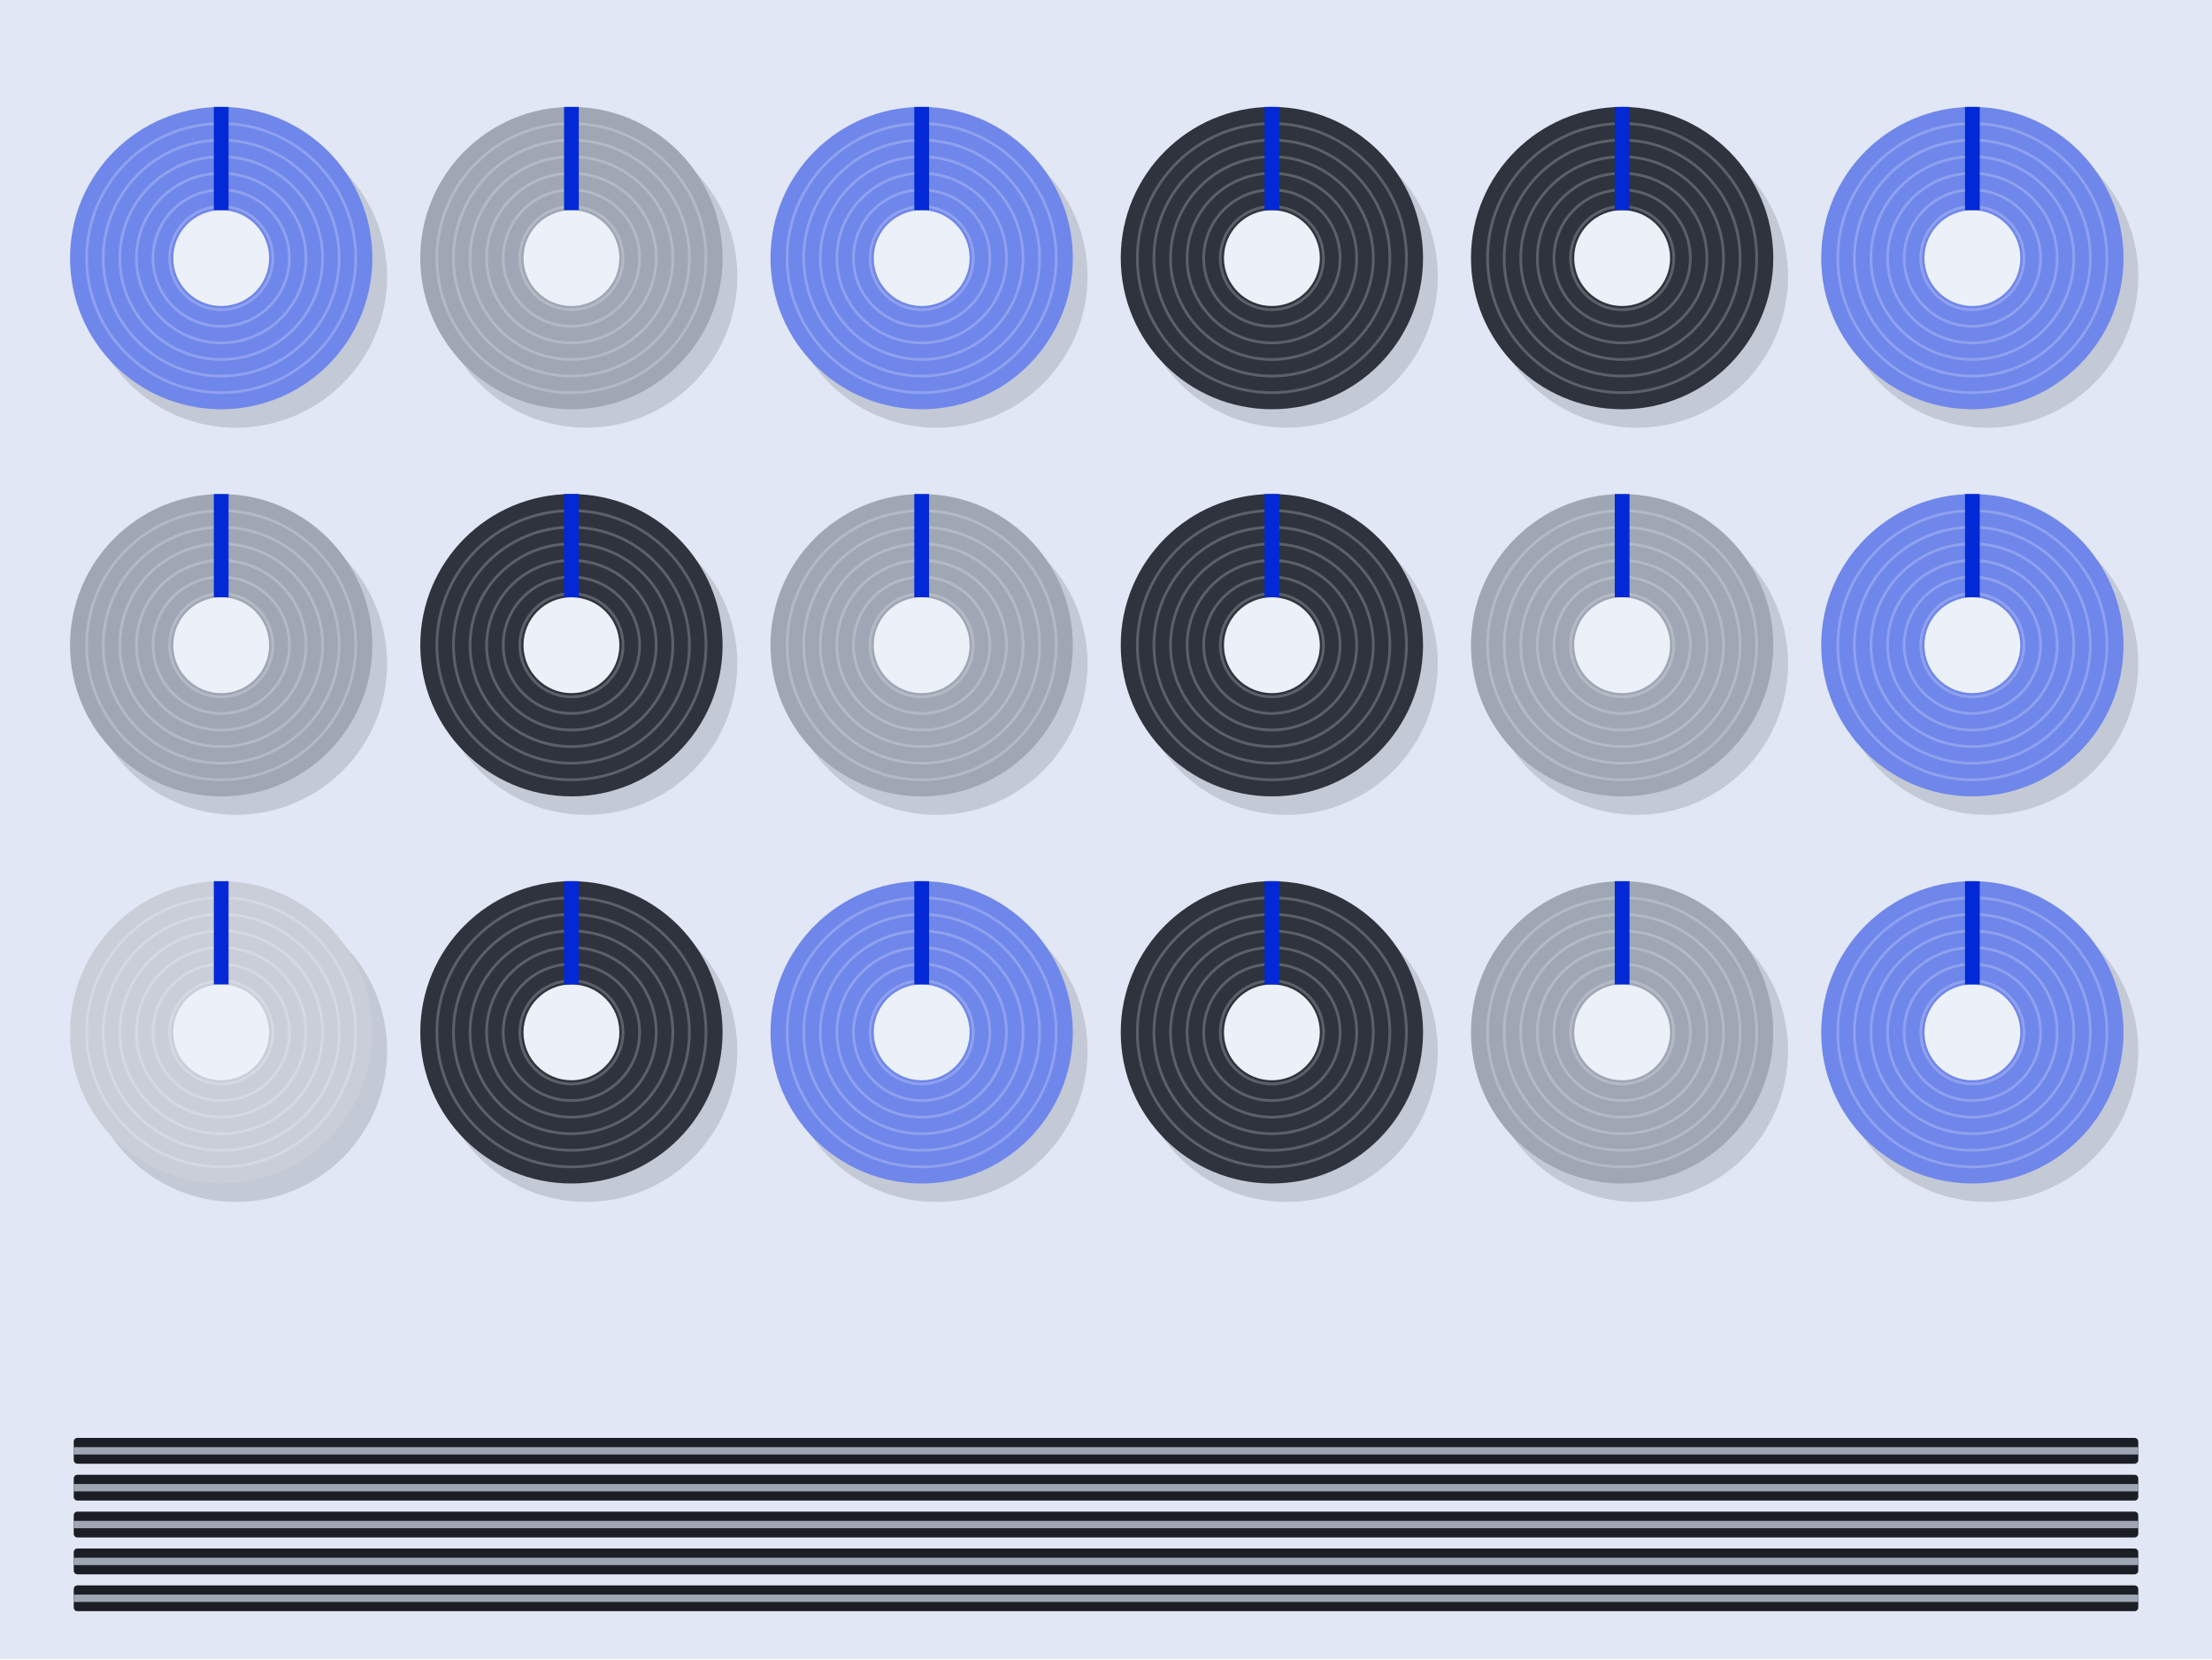
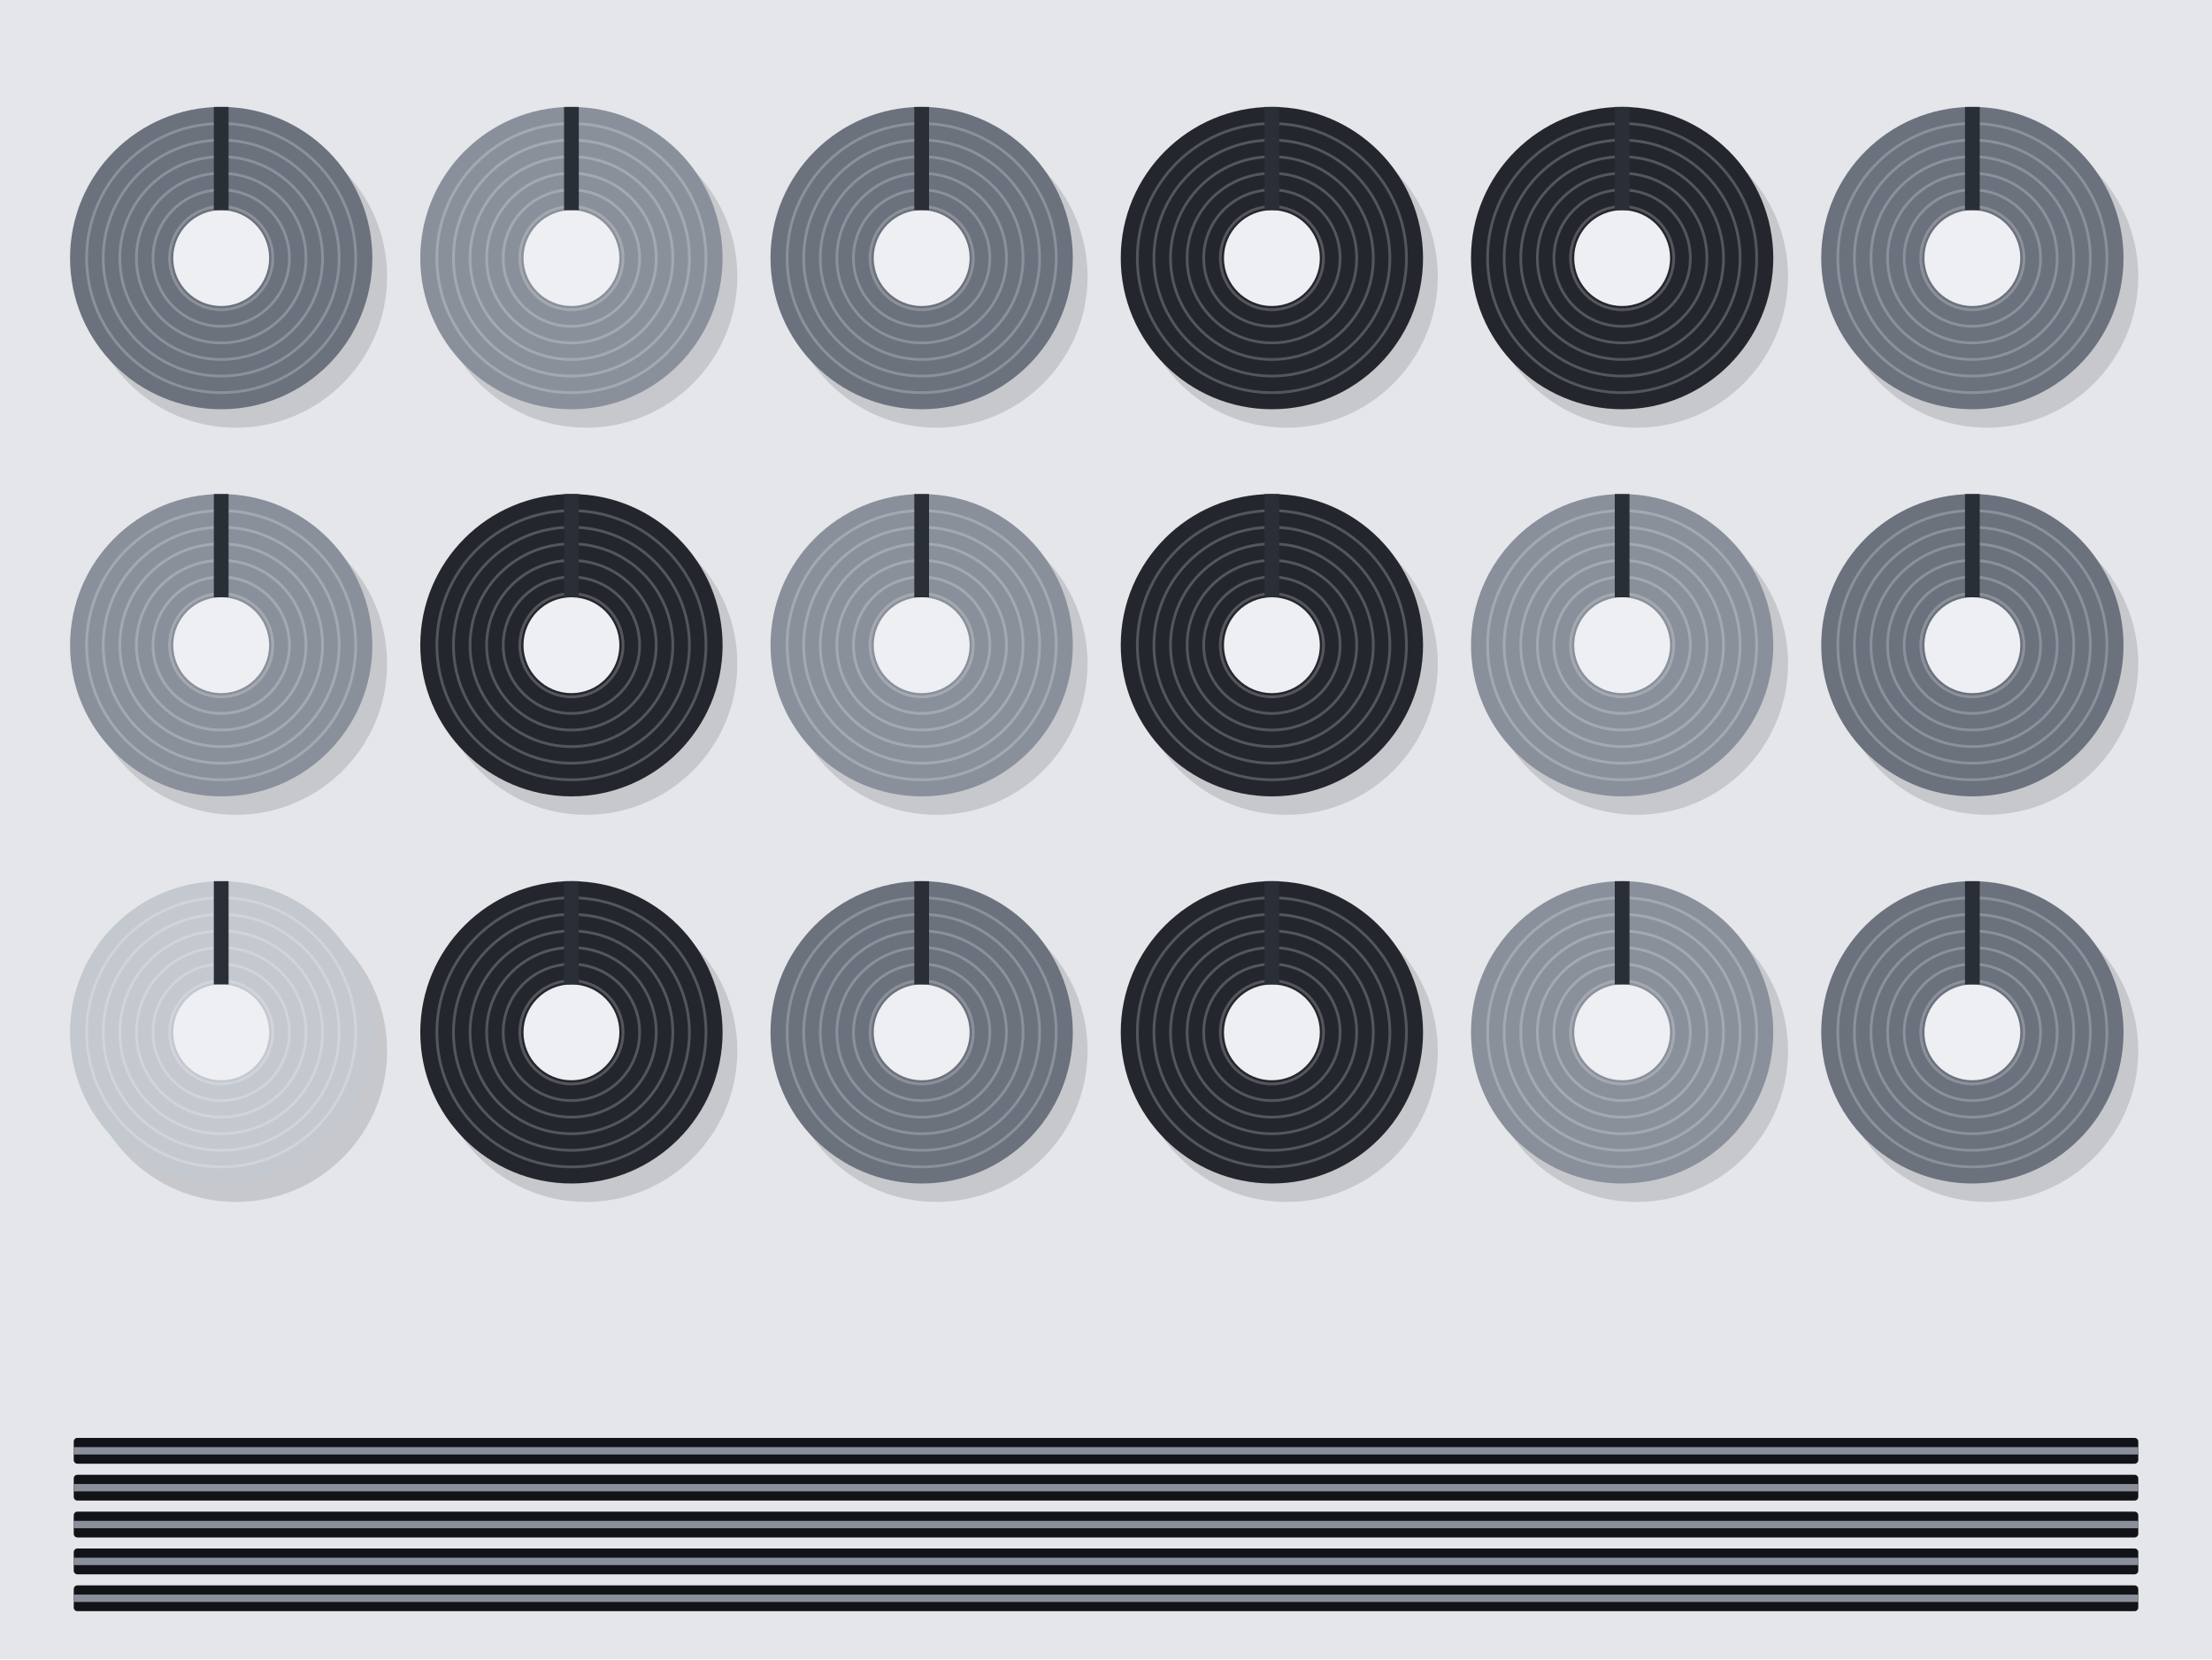
<svg xmlns="http://www.w3.org/2000/svg" viewBox="0 0 1200 900" width="1200" height="900" role="img" aria-label="Steel coils and beams ready for shipment">
  <defs>
    <pattern id="dots" width="24" height="24" patternUnits="userSpaceOnUse">
-       <circle cx="2" cy="2" r="1.4" fill="#C3CDE4" />
+       <circle cx="2" cy="2" r="1.4" fill="#C9CCD3" />
    </pattern>
  </defs>
-   <rect width="1200" height="900" fill="#ECF0F8" />
-   <rect x="0" y="0" width="1200" height="900" rx="0" fill="#E1E7F4" />
+   <rect width="1200" height="900" fill="#EEEFF2" />
+   <rect x="0" y="0" width="1200" height="900" rx="0" fill="#E4E6EA" />
  <circle cx="128" cy="150" r="82" fill="rgba(27,30,36,.15)" />
-   <circle cx="120" cy="140" r="82" fill="#6F86EA" />
+   <circle cx="120" cy="140" r="82" fill="#6B717D" />
  <circle cx="120" cy="140" r="73" fill="none" stroke="rgba(255,255,255,.22)" stroke-width="1.5" />
  <circle cx="120" cy="140" r="64" fill="none" stroke="rgba(255,255,255,.22)" stroke-width="1.5" />
  <circle cx="120" cy="140" r="55" fill="none" stroke="rgba(255,255,255,.22)" stroke-width="1.5" />
  <circle cx="120" cy="140" r="46" fill="none" stroke="rgba(255,255,255,.22)" stroke-width="1.5" />
  <circle cx="120" cy="140" r="37" fill="none" stroke="rgba(255,255,255,.22)" stroke-width="1.5" />
  <circle cx="120" cy="140" r="28" fill="none" stroke="rgba(255,255,255,.22)" stroke-width="1.5" />
-   <circle cx="120" cy="140" r="26" fill="#ECF0F8" />
-   <rect x="116" y="58" width="8" height="56" rx="0" fill="#0229D5" />
+   <circle cx="120" cy="140" r="26" fill="#EEEFF2" />
+   <rect x="116" y="58" width="8" height="56" rx="0" fill="#2A2E36" />
  <circle cx="318" cy="150" r="82" fill="rgba(27,30,36,.15)" />
-   <circle cx="310" cy="140" r="82" fill="#9FA6B4" />
+   <circle cx="310" cy="140" r="82" fill="#8A909B" />
  <circle cx="310" cy="140" r="73" fill="none" stroke="rgba(255,255,255,.22)" stroke-width="1.5" />
  <circle cx="310" cy="140" r="64" fill="none" stroke="rgba(255,255,255,.22)" stroke-width="1.5" />
  <circle cx="310" cy="140" r="55" fill="none" stroke="rgba(255,255,255,.22)" stroke-width="1.5" />
  <circle cx="310" cy="140" r="46" fill="none" stroke="rgba(255,255,255,.22)" stroke-width="1.5" />
  <circle cx="310" cy="140" r="37" fill="none" stroke="rgba(255,255,255,.22)" stroke-width="1.5" />
  <circle cx="310" cy="140" r="28" fill="none" stroke="rgba(255,255,255,.22)" stroke-width="1.5" />
-   <circle cx="310" cy="140" r="26" fill="#ECF0F8" />
-   <rect x="306" y="58" width="8" height="56" rx="0" fill="#0229D5" />
+   <circle cx="310" cy="140" r="26" fill="#EEEFF2" />
+   <rect x="306" y="58" width="8" height="56" rx="0" fill="#2A2E36" />
  <circle cx="508" cy="150" r="82" fill="rgba(27,30,36,.15)" />
-   <circle cx="500" cy="140" r="82" fill="#6F86EA" />
+   <circle cx="500" cy="140" r="82" fill="#6B717D" />
  <circle cx="500" cy="140" r="73" fill="none" stroke="rgba(255,255,255,.22)" stroke-width="1.5" />
  <circle cx="500" cy="140" r="64" fill="none" stroke="rgba(255,255,255,.22)" stroke-width="1.5" />
  <circle cx="500" cy="140" r="55" fill="none" stroke="rgba(255,255,255,.22)" stroke-width="1.5" />
  <circle cx="500" cy="140" r="46" fill="none" stroke="rgba(255,255,255,.22)" stroke-width="1.5" />
  <circle cx="500" cy="140" r="37" fill="none" stroke="rgba(255,255,255,.22)" stroke-width="1.5" />
  <circle cx="500" cy="140" r="28" fill="none" stroke="rgba(255,255,255,.22)" stroke-width="1.5" />
-   <circle cx="500" cy="140" r="26" fill="#ECF0F8" />
-   <rect x="496" y="58" width="8" height="56" rx="0" fill="#0229D5" />
+   <circle cx="500" cy="140" r="26" fill="#EEEFF2" />
+   <rect x="496" y="58" width="8" height="56" rx="0" fill="#2A2E36" />
  <circle cx="698" cy="150" r="82" fill="rgba(27,30,36,.15)" />
-   <circle cx="690" cy="140" r="82" fill="#2E333D" />
+   <circle cx="690" cy="140" r="82" fill="#23262D" />
  <circle cx="690" cy="140" r="73" fill="none" stroke="rgba(255,255,255,.22)" stroke-width="1.5" />
  <circle cx="690" cy="140" r="64" fill="none" stroke="rgba(255,255,255,.22)" stroke-width="1.5" />
  <circle cx="690" cy="140" r="55" fill="none" stroke="rgba(255,255,255,.22)" stroke-width="1.5" />
  <circle cx="690" cy="140" r="46" fill="none" stroke="rgba(255,255,255,.22)" stroke-width="1.5" />
  <circle cx="690" cy="140" r="37" fill="none" stroke="rgba(255,255,255,.22)" stroke-width="1.5" />
  <circle cx="690" cy="140" r="28" fill="none" stroke="rgba(255,255,255,.22)" stroke-width="1.5" />
-   <circle cx="690" cy="140" r="26" fill="#ECF0F8" />
-   <rect x="686" y="58" width="8" height="56" rx="0" fill="#0229D5" />
+   <circle cx="690" cy="140" r="26" fill="#EEEFF2" />
+   <rect x="686" y="58" width="8" height="56" rx="0" fill="#2A2E36" />
  <circle cx="888" cy="150" r="82" fill="rgba(27,30,36,.15)" />
-   <circle cx="880" cy="140" r="82" fill="#2E333D" />
+   <circle cx="880" cy="140" r="82" fill="#23262D" />
  <circle cx="880" cy="140" r="73" fill="none" stroke="rgba(255,255,255,.22)" stroke-width="1.5" />
  <circle cx="880" cy="140" r="64" fill="none" stroke="rgba(255,255,255,.22)" stroke-width="1.5" />
  <circle cx="880" cy="140" r="55" fill="none" stroke="rgba(255,255,255,.22)" stroke-width="1.5" />
  <circle cx="880" cy="140" r="46" fill="none" stroke="rgba(255,255,255,.22)" stroke-width="1.5" />
  <circle cx="880" cy="140" r="37" fill="none" stroke="rgba(255,255,255,.22)" stroke-width="1.5" />
  <circle cx="880" cy="140" r="28" fill="none" stroke="rgba(255,255,255,.22)" stroke-width="1.5" />
-   <circle cx="880" cy="140" r="26" fill="#ECF0F8" />
-   <rect x="876" y="58" width="8" height="56" rx="0" fill="#0229D5" />
+   <circle cx="880" cy="140" r="26" fill="#EEEFF2" />
+   <rect x="876" y="58" width="8" height="56" rx="0" fill="#2A2E36" />
  <circle cx="1078" cy="150" r="82" fill="rgba(27,30,36,.15)" />
-   <circle cx="1070" cy="140" r="82" fill="#6F86EA" />
+   <circle cx="1070" cy="140" r="82" fill="#6B717D" />
  <circle cx="1070" cy="140" r="73" fill="none" stroke="rgba(255,255,255,.22)" stroke-width="1.5" />
  <circle cx="1070" cy="140" r="64" fill="none" stroke="rgba(255,255,255,.22)" stroke-width="1.5" />
  <circle cx="1070" cy="140" r="55" fill="none" stroke="rgba(255,255,255,.22)" stroke-width="1.5" />
  <circle cx="1070" cy="140" r="46" fill="none" stroke="rgba(255,255,255,.22)" stroke-width="1.5" />
  <circle cx="1070" cy="140" r="37" fill="none" stroke="rgba(255,255,255,.22)" stroke-width="1.5" />
  <circle cx="1070" cy="140" r="28" fill="none" stroke="rgba(255,255,255,.22)" stroke-width="1.5" />
-   <circle cx="1070" cy="140" r="26" fill="#ECF0F8" />
-   <rect x="1066" y="58" width="8" height="56" rx="0" fill="#0229D5" />
+   <circle cx="1070" cy="140" r="26" fill="#EEEFF2" />
+   <rect x="1066" y="58" width="8" height="56" rx="0" fill="#2A2E36" />
  <circle cx="128" cy="360" r="82" fill="rgba(27,30,36,.15)" />
-   <circle cx="120" cy="350" r="82" fill="#9FA6B4" />
+   <circle cx="120" cy="350" r="82" fill="#8A909B" />
  <circle cx="120" cy="350" r="73" fill="none" stroke="rgba(255,255,255,.22)" stroke-width="1.5" />
  <circle cx="120" cy="350" r="64" fill="none" stroke="rgba(255,255,255,.22)" stroke-width="1.5" />
  <circle cx="120" cy="350" r="55" fill="none" stroke="rgba(255,255,255,.22)" stroke-width="1.5" />
  <circle cx="120" cy="350" r="46" fill="none" stroke="rgba(255,255,255,.22)" stroke-width="1.5" />
  <circle cx="120" cy="350" r="37" fill="none" stroke="rgba(255,255,255,.22)" stroke-width="1.5" />
  <circle cx="120" cy="350" r="28" fill="none" stroke="rgba(255,255,255,.22)" stroke-width="1.5" />
-   <circle cx="120" cy="350" r="26" fill="#ECF0F8" />
-   <rect x="116" y="268" width="8" height="56" rx="0" fill="#0229D5" />
+   <circle cx="120" cy="350" r="26" fill="#EEEFF2" />
+   <rect x="116" y="268" width="8" height="56" rx="0" fill="#2A2E36" />
  <circle cx="318" cy="360" r="82" fill="rgba(27,30,36,.15)" />
-   <circle cx="310" cy="350" r="82" fill="#2E333D" />
+   <circle cx="310" cy="350" r="82" fill="#23262D" />
  <circle cx="310" cy="350" r="73" fill="none" stroke="rgba(255,255,255,.22)" stroke-width="1.5" />
  <circle cx="310" cy="350" r="64" fill="none" stroke="rgba(255,255,255,.22)" stroke-width="1.5" />
  <circle cx="310" cy="350" r="55" fill="none" stroke="rgba(255,255,255,.22)" stroke-width="1.5" />
  <circle cx="310" cy="350" r="46" fill="none" stroke="rgba(255,255,255,.22)" stroke-width="1.5" />
  <circle cx="310" cy="350" r="37" fill="none" stroke="rgba(255,255,255,.22)" stroke-width="1.5" />
  <circle cx="310" cy="350" r="28" fill="none" stroke="rgba(255,255,255,.22)" stroke-width="1.5" />
-   <circle cx="310" cy="350" r="26" fill="#ECF0F8" />
-   <rect x="306" y="268" width="8" height="56" rx="0" fill="#0229D5" />
+   <circle cx="310" cy="350" r="26" fill="#EEEFF2" />
+   <rect x="306" y="268" width="8" height="56" rx="0" fill="#2A2E36" />
  <circle cx="508" cy="360" r="82" fill="rgba(27,30,36,.15)" />
-   <circle cx="500" cy="350" r="82" fill="#9FA6B4" />
+   <circle cx="500" cy="350" r="82" fill="#8A909B" />
  <circle cx="500" cy="350" r="73" fill="none" stroke="rgba(255,255,255,.22)" stroke-width="1.5" />
  <circle cx="500" cy="350" r="64" fill="none" stroke="rgba(255,255,255,.22)" stroke-width="1.5" />
  <circle cx="500" cy="350" r="55" fill="none" stroke="rgba(255,255,255,.22)" stroke-width="1.5" />
  <circle cx="500" cy="350" r="46" fill="none" stroke="rgba(255,255,255,.22)" stroke-width="1.5" />
  <circle cx="500" cy="350" r="37" fill="none" stroke="rgba(255,255,255,.22)" stroke-width="1.5" />
  <circle cx="500" cy="350" r="28" fill="none" stroke="rgba(255,255,255,.22)" stroke-width="1.5" />
-   <circle cx="500" cy="350" r="26" fill="#ECF0F8" />
-   <rect x="496" y="268" width="8" height="56" rx="0" fill="#0229D5" />
+   <circle cx="500" cy="350" r="26" fill="#EEEFF2" />
+   <rect x="496" y="268" width="8" height="56" rx="0" fill="#2A2E36" />
  <circle cx="698" cy="360" r="82" fill="rgba(27,30,36,.15)" />
-   <circle cx="690" cy="350" r="82" fill="#2E333D" />
+   <circle cx="690" cy="350" r="82" fill="#23262D" />
  <circle cx="690" cy="350" r="73" fill="none" stroke="rgba(255,255,255,.22)" stroke-width="1.5" />
  <circle cx="690" cy="350" r="64" fill="none" stroke="rgba(255,255,255,.22)" stroke-width="1.5" />
  <circle cx="690" cy="350" r="55" fill="none" stroke="rgba(255,255,255,.22)" stroke-width="1.5" />
  <circle cx="690" cy="350" r="46" fill="none" stroke="rgba(255,255,255,.22)" stroke-width="1.5" />
  <circle cx="690" cy="350" r="37" fill="none" stroke="rgba(255,255,255,.22)" stroke-width="1.5" />
  <circle cx="690" cy="350" r="28" fill="none" stroke="rgba(255,255,255,.22)" stroke-width="1.5" />
-   <circle cx="690" cy="350" r="26" fill="#ECF0F8" />
-   <rect x="686" y="268" width="8" height="56" rx="0" fill="#0229D5" />
+   <circle cx="690" cy="350" r="26" fill="#EEEFF2" />
+   <rect x="686" y="268" width="8" height="56" rx="0" fill="#2A2E36" />
  <circle cx="888" cy="360" r="82" fill="rgba(27,30,36,.15)" />
-   <circle cx="880" cy="350" r="82" fill="#9FA6B4" />
+   <circle cx="880" cy="350" r="82" fill="#8A909B" />
  <circle cx="880" cy="350" r="73" fill="none" stroke="rgba(255,255,255,.22)" stroke-width="1.5" />
  <circle cx="880" cy="350" r="64" fill="none" stroke="rgba(255,255,255,.22)" stroke-width="1.5" />
  <circle cx="880" cy="350" r="55" fill="none" stroke="rgba(255,255,255,.22)" stroke-width="1.5" />
  <circle cx="880" cy="350" r="46" fill="none" stroke="rgba(255,255,255,.22)" stroke-width="1.5" />
  <circle cx="880" cy="350" r="37" fill="none" stroke="rgba(255,255,255,.22)" stroke-width="1.5" />
  <circle cx="880" cy="350" r="28" fill="none" stroke="rgba(255,255,255,.22)" stroke-width="1.5" />
-   <circle cx="880" cy="350" r="26" fill="#ECF0F8" />
-   <rect x="876" y="268" width="8" height="56" rx="0" fill="#0229D5" />
+   <circle cx="880" cy="350" r="26" fill="#EEEFF2" />
+   <rect x="876" y="268" width="8" height="56" rx="0" fill="#2A2E36" />
  <circle cx="1078" cy="360" r="82" fill="rgba(27,30,36,.15)" />
-   <circle cx="1070" cy="350" r="82" fill="#6F86EA" />
+   <circle cx="1070" cy="350" r="82" fill="#6B717D" />
  <circle cx="1070" cy="350" r="73" fill="none" stroke="rgba(255,255,255,.22)" stroke-width="1.5" />
  <circle cx="1070" cy="350" r="64" fill="none" stroke="rgba(255,255,255,.22)" stroke-width="1.5" />
  <circle cx="1070" cy="350" r="55" fill="none" stroke="rgba(255,255,255,.22)" stroke-width="1.5" />
  <circle cx="1070" cy="350" r="46" fill="none" stroke="rgba(255,255,255,.22)" stroke-width="1.5" />
  <circle cx="1070" cy="350" r="37" fill="none" stroke="rgba(255,255,255,.22)" stroke-width="1.5" />
  <circle cx="1070" cy="350" r="28" fill="none" stroke="rgba(255,255,255,.22)" stroke-width="1.5" />
-   <circle cx="1070" cy="350" r="26" fill="#ECF0F8" />
-   <rect x="1066" y="268" width="8" height="56" rx="0" fill="#0229D5" />
+   <circle cx="1070" cy="350" r="26" fill="#EEEFF2" />
+   <rect x="1066" y="268" width="8" height="56" rx="0" fill="#2A2E36" />
  <circle cx="128" cy="570" r="82" fill="rgba(27,30,36,.15)" />
-   <circle cx="120" cy="560" r="82" fill="#C9CED8" />
+   <circle cx="120" cy="560" r="82" fill="#C4C8CF" />
  <circle cx="120" cy="560" r="73" fill="none" stroke="rgba(255,255,255,.22)" stroke-width="1.5" />
  <circle cx="120" cy="560" r="64" fill="none" stroke="rgba(255,255,255,.22)" stroke-width="1.5" />
  <circle cx="120" cy="560" r="55" fill="none" stroke="rgba(255,255,255,.22)" stroke-width="1.5" />
  <circle cx="120" cy="560" r="46" fill="none" stroke="rgba(255,255,255,.22)" stroke-width="1.5" />
  <circle cx="120" cy="560" r="37" fill="none" stroke="rgba(255,255,255,.22)" stroke-width="1.5" />
  <circle cx="120" cy="560" r="28" fill="none" stroke="rgba(255,255,255,.22)" stroke-width="1.5" />
-   <circle cx="120" cy="560" r="26" fill="#ECF0F8" />
-   <rect x="116" y="478" width="8" height="56" rx="0" fill="#0229D5" />
+   <circle cx="120" cy="560" r="26" fill="#EEEFF2" />
+   <rect x="116" y="478" width="8" height="56" rx="0" fill="#2A2E36" />
  <circle cx="318" cy="570" r="82" fill="rgba(27,30,36,.15)" />
-   <circle cx="310" cy="560" r="82" fill="#2E333D" />
+   <circle cx="310" cy="560" r="82" fill="#23262D" />
  <circle cx="310" cy="560" r="73" fill="none" stroke="rgba(255,255,255,.22)" stroke-width="1.5" />
  <circle cx="310" cy="560" r="64" fill="none" stroke="rgba(255,255,255,.22)" stroke-width="1.5" />
  <circle cx="310" cy="560" r="55" fill="none" stroke="rgba(255,255,255,.22)" stroke-width="1.5" />
  <circle cx="310" cy="560" r="46" fill="none" stroke="rgba(255,255,255,.22)" stroke-width="1.5" />
  <circle cx="310" cy="560" r="37" fill="none" stroke="rgba(255,255,255,.22)" stroke-width="1.5" />
  <circle cx="310" cy="560" r="28" fill="none" stroke="rgba(255,255,255,.22)" stroke-width="1.5" />
-   <circle cx="310" cy="560" r="26" fill="#ECF0F8" />
-   <rect x="306" y="478" width="8" height="56" rx="0" fill="#0229D5" />
+   <circle cx="310" cy="560" r="26" fill="#EEEFF2" />
+   <rect x="306" y="478" width="8" height="56" rx="0" fill="#2A2E36" />
  <circle cx="508" cy="570" r="82" fill="rgba(27,30,36,.15)" />
-   <circle cx="500" cy="560" r="82" fill="#6F86EA" />
+   <circle cx="500" cy="560" r="82" fill="#6B717D" />
  <circle cx="500" cy="560" r="73" fill="none" stroke="rgba(255,255,255,.22)" stroke-width="1.5" />
  <circle cx="500" cy="560" r="64" fill="none" stroke="rgba(255,255,255,.22)" stroke-width="1.5" />
  <circle cx="500" cy="560" r="55" fill="none" stroke="rgba(255,255,255,.22)" stroke-width="1.5" />
  <circle cx="500" cy="560" r="46" fill="none" stroke="rgba(255,255,255,.22)" stroke-width="1.5" />
  <circle cx="500" cy="560" r="37" fill="none" stroke="rgba(255,255,255,.22)" stroke-width="1.5" />
  <circle cx="500" cy="560" r="28" fill="none" stroke="rgba(255,255,255,.22)" stroke-width="1.5" />
-   <circle cx="500" cy="560" r="26" fill="#ECF0F8" />
-   <rect x="496" y="478" width="8" height="56" rx="0" fill="#0229D5" />
+   <circle cx="500" cy="560" r="26" fill="#EEEFF2" />
+   <rect x="496" y="478" width="8" height="56" rx="0" fill="#2A2E36" />
  <circle cx="698" cy="570" r="82" fill="rgba(27,30,36,.15)" />
-   <circle cx="690" cy="560" r="82" fill="#2E333D" />
+   <circle cx="690" cy="560" r="82" fill="#23262D" />
  <circle cx="690" cy="560" r="73" fill="none" stroke="rgba(255,255,255,.22)" stroke-width="1.5" />
  <circle cx="690" cy="560" r="64" fill="none" stroke="rgba(255,255,255,.22)" stroke-width="1.5" />
  <circle cx="690" cy="560" r="55" fill="none" stroke="rgba(255,255,255,.22)" stroke-width="1.5" />
  <circle cx="690" cy="560" r="46" fill="none" stroke="rgba(255,255,255,.22)" stroke-width="1.5" />
  <circle cx="690" cy="560" r="37" fill="none" stroke="rgba(255,255,255,.22)" stroke-width="1.5" />
  <circle cx="690" cy="560" r="28" fill="none" stroke="rgba(255,255,255,.22)" stroke-width="1.5" />
-   <circle cx="690" cy="560" r="26" fill="#ECF0F8" />
-   <rect x="686" y="478" width="8" height="56" rx="0" fill="#0229D5" />
+   <circle cx="690" cy="560" r="26" fill="#EEEFF2" />
+   <rect x="686" y="478" width="8" height="56" rx="0" fill="#2A2E36" />
  <circle cx="888" cy="570" r="82" fill="rgba(27,30,36,.15)" />
-   <circle cx="880" cy="560" r="82" fill="#9FA6B4" />
+   <circle cx="880" cy="560" r="82" fill="#8A909B" />
  <circle cx="880" cy="560" r="73" fill="none" stroke="rgba(255,255,255,.22)" stroke-width="1.5" />
  <circle cx="880" cy="560" r="64" fill="none" stroke="rgba(255,255,255,.22)" stroke-width="1.5" />
  <circle cx="880" cy="560" r="55" fill="none" stroke="rgba(255,255,255,.22)" stroke-width="1.5" />
  <circle cx="880" cy="560" r="46" fill="none" stroke="rgba(255,255,255,.22)" stroke-width="1.5" />
  <circle cx="880" cy="560" r="37" fill="none" stroke="rgba(255,255,255,.22)" stroke-width="1.5" />
  <circle cx="880" cy="560" r="28" fill="none" stroke="rgba(255,255,255,.22)" stroke-width="1.5" />
-   <circle cx="880" cy="560" r="26" fill="#ECF0F8" />
-   <rect x="876" y="478" width="8" height="56" rx="0" fill="#0229D5" />
+   <circle cx="880" cy="560" r="26" fill="#EEEFF2" />
+   <rect x="876" y="478" width="8" height="56" rx="0" fill="#2A2E36" />
  <circle cx="1078" cy="570" r="82" fill="rgba(27,30,36,.15)" />
-   <circle cx="1070" cy="560" r="82" fill="#6F86EA" />
+   <circle cx="1070" cy="560" r="82" fill="#6B717D" />
  <circle cx="1070" cy="560" r="73" fill="none" stroke="rgba(255,255,255,.22)" stroke-width="1.5" />
  <circle cx="1070" cy="560" r="64" fill="none" stroke="rgba(255,255,255,.22)" stroke-width="1.5" />
  <circle cx="1070" cy="560" r="55" fill="none" stroke="rgba(255,255,255,.22)" stroke-width="1.5" />
  <circle cx="1070" cy="560" r="46" fill="none" stroke="rgba(255,255,255,.22)" stroke-width="1.5" />
  <circle cx="1070" cy="560" r="37" fill="none" stroke="rgba(255,255,255,.22)" stroke-width="1.5" />
  <circle cx="1070" cy="560" r="28" fill="none" stroke="rgba(255,255,255,.22)" stroke-width="1.5" />
-   <circle cx="1070" cy="560" r="26" fill="#ECF0F8" />
-   <rect x="1066" y="478" width="8" height="56" rx="0" fill="#0229D5" />
-   <rect x="40" y="780" width="1120" height="14" rx="2" fill="#1B1E24" />
-   <rect x="40" y="785" width="1120" height="4" rx="0" fill="#9FA6B4" />
-   <rect x="40" y="800" width="1120" height="14" rx="2" fill="#1B1E24" />
-   <rect x="40" y="805" width="1120" height="4" rx="0" fill="#9FA6B4" />
-   <rect x="40" y="820" width="1120" height="14" rx="2" fill="#1B1E24" />
-   <rect x="40" y="825" width="1120" height="4" rx="0" fill="#9FA6B4" />
-   <rect x="40" y="840" width="1120" height="14" rx="2" fill="#1B1E24" />
-   <rect x="40" y="845" width="1120" height="4" rx="0" fill="#9FA6B4" />
-   <rect x="40" y="860" width="1120" height="14" rx="2" fill="#1B1E24" />
-   <rect x="40" y="865" width="1120" height="4" rx="0" fill="#9FA6B4" />
+   <circle cx="1070" cy="560" r="26" fill="#EEEFF2" />
+   <rect x="1066" y="478" width="8" height="56" rx="0" fill="#2A2E36" />
+   <rect x="40" y="780" width="1120" height="14" rx="2" fill="#111317" />
+   <rect x="40" y="785" width="1120" height="4" rx="0" fill="#8A909B" />
+   <rect x="40" y="800" width="1120" height="14" rx="2" fill="#111317" />
+   <rect x="40" y="805" width="1120" height="4" rx="0" fill="#8A909B" />
+   <rect x="40" y="820" width="1120" height="14" rx="2" fill="#111317" />
+   <rect x="40" y="825" width="1120" height="4" rx="0" fill="#8A909B" />
+   <rect x="40" y="840" width="1120" height="14" rx="2" fill="#111317" />
+   <rect x="40" y="845" width="1120" height="4" rx="0" fill="#8A909B" />
+   <rect x="40" y="860" width="1120" height="14" rx="2" fill="#111317" />
+   <rect x="40" y="865" width="1120" height="4" rx="0" fill="#8A909B" />
</svg>
